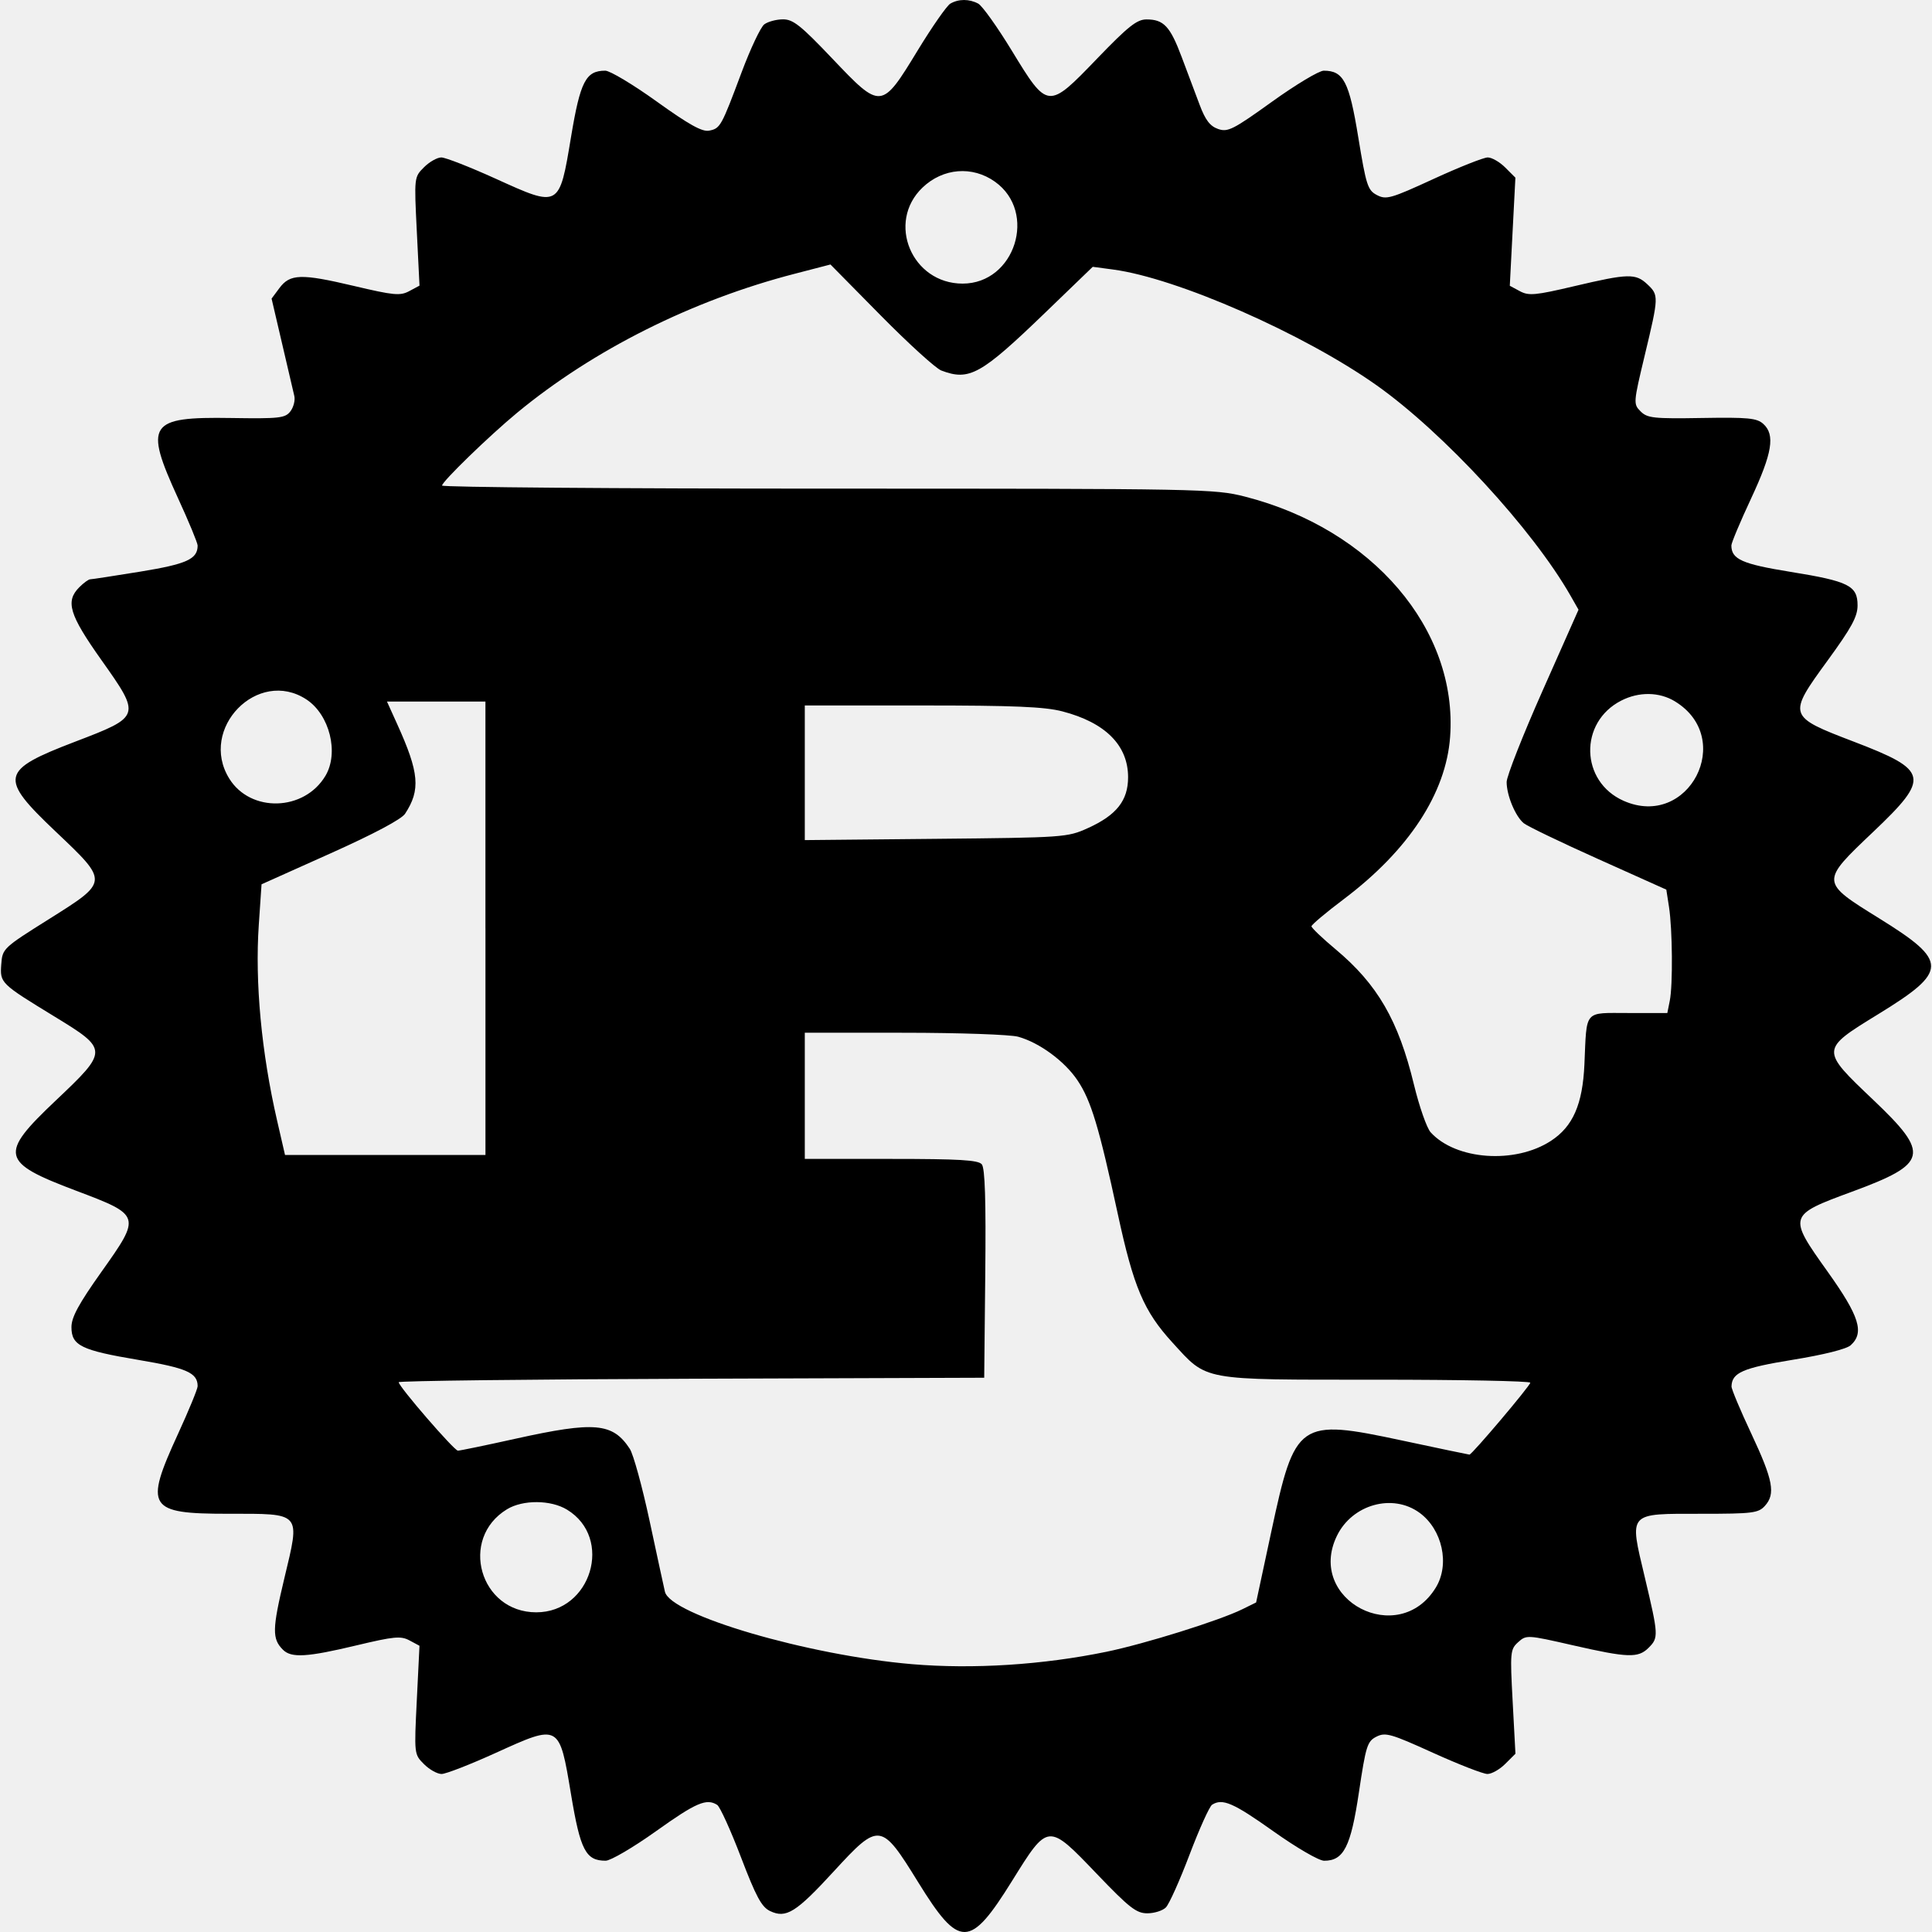
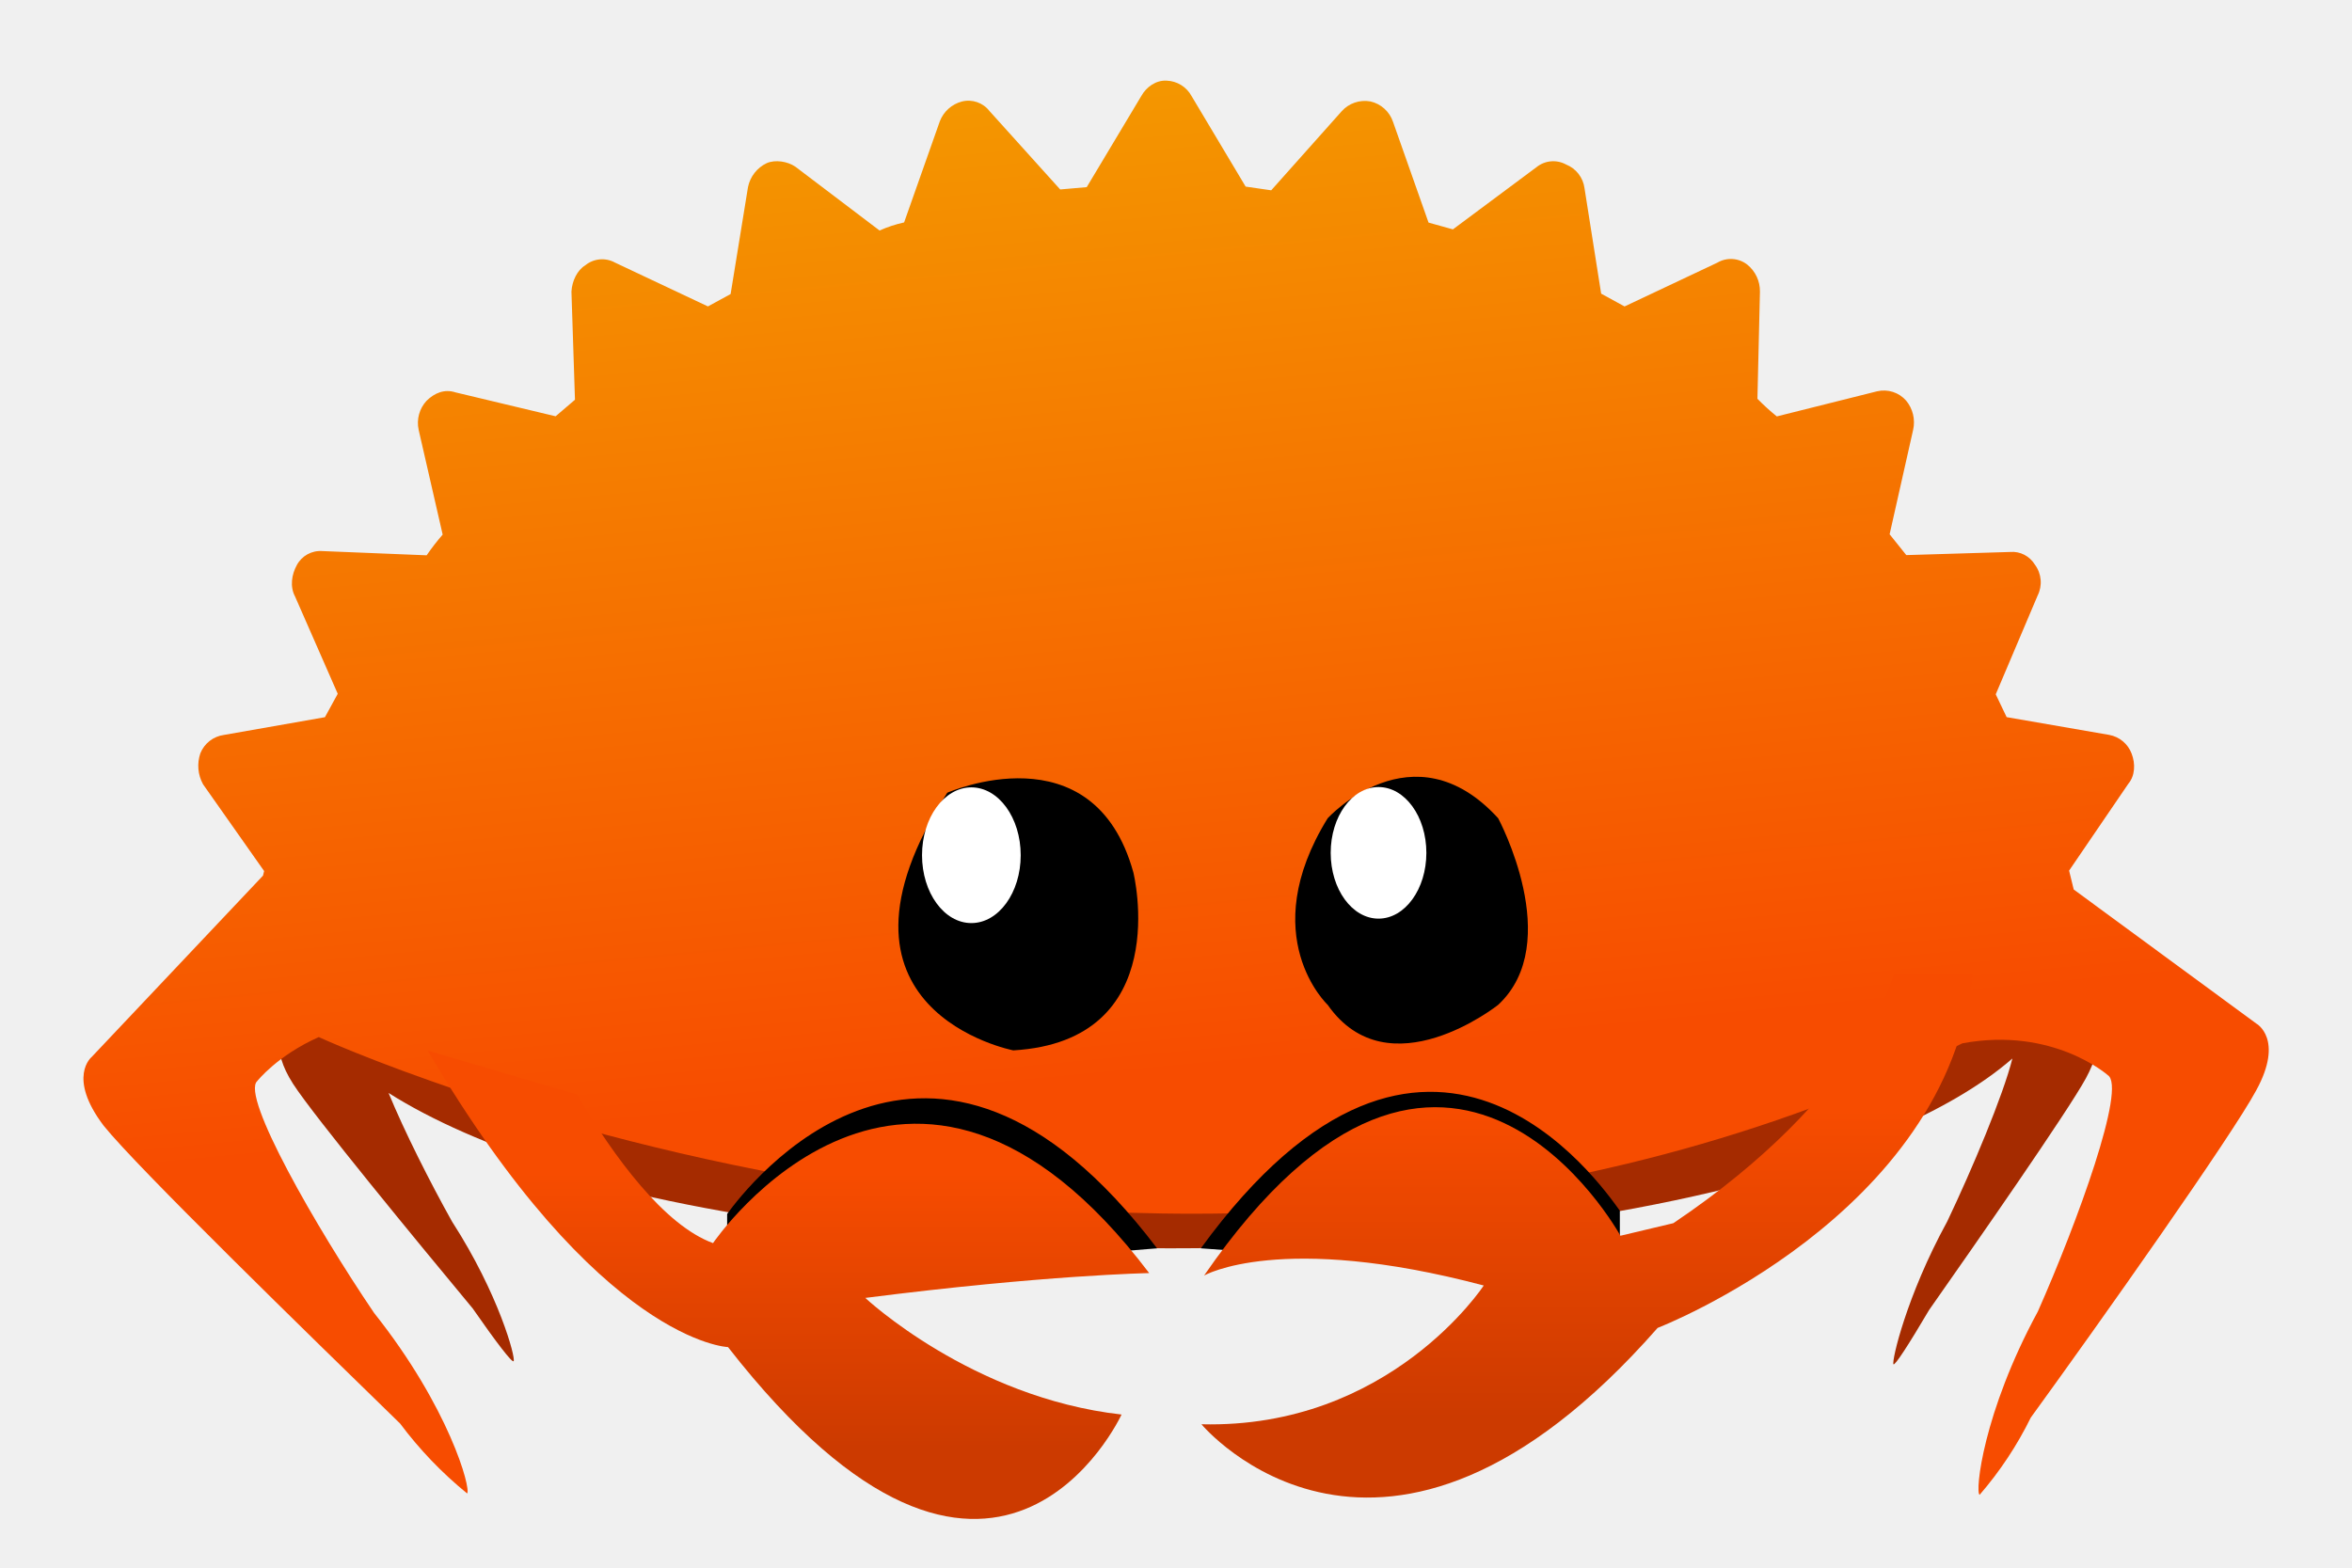
- <svg xmlns="http://www.w3.org/2000/svg" viewBox="0 0 128 128" width="128" height="128">
-   <path d="M62.96.242c-.232.135-1.203 1.528-2.16 3.097-2.4 3.94-2.426 3.942-5.65.55-2.098-2.208-2.605-2.612-3.28-2.607-.44.002-.995.152-1.235.332-.24.18-.916 1.612-1.504 3.183-1.346 3.6-1.41 3.715-2.156 3.86-.46.086-1.343-.407-3.463-1.929-1.565-1.125-3.1-2.045-3.411-2.045-1.291 0-1.655.706-2.27 4.4-.78 4.697-.754 4.681-4.988 2.758-1.71-.776-3.33-1.41-3.603-1.41-.274 0-.792.293-1.15.652-.652.652-.653.655-.475 4.246l.178 3.595-.68.364c-.602.322-1.017.283-3.684-.348-3.48-.822-4.216-.8-4.92.15l-.516.693.692 2.964c.38 1.63.745 3.2.814 3.487.067.287-.05.746-.26 1.02-.348.448-.717.49-3.94.44-5.452-.086-5.761.382-3.51 5.3.718 1.56 1.305 2.98 1.305 3.15 0 .898-.717 1.224-3.794 1.727-1.722.28-3.218.51-3.326.51-.107 0-.43.235-.717.522-.937.936-.671 1.816 1.453 4.814 2.646 3.735 2.642 3.75-1.73 5.421-4.971 1.902-5.072 2.37-1.287 5.96 3.525 3.344 3.53 3.295-.461 5.804C.208 62.8.162 62.846.085 63.876c-.093 1.253-.071 1.275 3.538 3.48 3.57 2.18 3.57 2.246.067 5.56C-.078 76.48.038 77 5.013 78.877c4.347 1.64 4.353 1.66 1.702 5.394-1.502 2.117-1.981 3-1.981 3.653 0 1.223.637 1.535 4.44 2.174 3.206.54 3.92.857 3.92 1.741 0 .182-.588 1.612-1.307 3.177-2.236 4.87-1.981 5.275 3.31 5.275 4.93 0 4.799-.15 3.737 4.294-.8 3.35-.813 3.992-.088 4.715.554.556 1.6.494 4.87-.289 2.499-.596 2.937-.637 3.516-.328l.66.354-.177 3.594c-.178 3.593-.177 3.595.475 4.248.358.36.884.652 1.165.652.282 0 1.903-.63 3.604-1.404 4.22-1.916 4.194-1.932 4.973 2.75.617 3.711.977 4.4 2.294 4.4.327 0 1.83-.88 3.34-1.958 2.654-1.893 3.342-2.19 4.049-1.74.182.115.89 1.67 1.572 3.455 1.003 2.625 1.37 3.31 1.929 3.576 1.062.51 1.72.1 4.218-2.62 3.016-3.286 3.14-3.27 5.602.72 2.72 4.406 3.424 4.396 6.212-.089 2.402-3.864 2.374-3.862 5.621-.47 2.157 2.25 2.616 2.61 3.343 2.61.464 0 1.019-.175 1.23-.388.214-.213.92-1.786 1.568-3.496.649-1.71 1.321-3.2 1.495-3.31.687-.436 1.398-.13 4.048 1.752 1.56 1.108 3.028 1.96 3.377 1.96 1.296 0 1.764-.92 2.302-4.535.46-3.082.554-3.378 1.16-3.685.596-.302.954-.2 3.75 1.07 1.701.77 3.323 1.402 3.604 1.402.282 0 .816-.302 1.184-.672l.672-.67-.184-3.448c-.177-3.29-.16-3.468.364-3.943.54-.488.596-.486 3.615.204 3.656.835 4.338.857 5.025.17.671-.67.664-.818-.254-4.69-1.03-4.346-1.168-4.19 3.78-4.19 3.374 0 3.75-.049 4.18-.523.718-.793.547-1.702-.896-4.779-.729-1.55-1.32-2.96-1.315-3.135.024-.914.743-1.227 4.065-1.767 2.033-.329 3.553-.71 3.829-.96.923-.833.584-1.918-1.523-4.873-2.642-3.703-2.63-3.738 1.599-5.297 5.064-1.866 5.209-2.488 1.419-6.09-3.51-3.335-3.512-3.317.333-5.677 4.648-2.853 4.655-3.496.082-6.335-3.933-2.44-3.93-2.406-.405-5.753 3.78-3.593 3.678-4.063-1.295-5.965-4.388-1.679-4.402-1.72-1.735-5.38 1.588-2.18 1.982-2.903 1.982-3.65 0-1.306-.586-1.598-4.436-2.22-3.216-.52-3.924-.835-3.924-1.75 0-.174.588-1.574 1.307-3.113 1.406-3.013 1.604-4.22.808-4.94-.428-.387-1-.443-4.067-.392-3.208.054-3.618.008-4.063-.439-.486-.488-.48-.557.278-3.725.931-3.88.935-3.975.17-4.694-.777-.73-1.262-.718-4.826.121-2.597.612-3.027.653-3.617.337l-.67-.36.185-3.582.186-3.58-.67-.67c-.369-.37-.891-.67-1.163-.67-.27 0-1.884.64-3.583 1.421-2.838 1.306-3.143 1.393-3.757 1.072-.612-.32-.714-.637-1.237-3.829-.603-3.693-.977-4.412-2.288-4.412-.311 0-1.853.925-3.426 2.055-2.584 1.856-2.93 2.032-3.574 1.807-.533-.186-.843-.59-1.221-1.599-.28-.742-.817-2.172-1.194-3.177-.762-2.028-1.187-2.482-2.328-2.482-.637 0-1.213.458-3.28 2.604-3.25 3.375-3.261 3.374-5.65-.545C66.073 1.78 65.075.382 64.81.24c-.597-.32-1.3-.32-1.85.002m2.96 11.798c2.83 2.014 1.326 6.75-2.144 6.75-3.368 0-5.064-4.057-2.66-6.36 1.358-1.3 3.304-1.459 4.805-.39m-3.558 12.507c1.855.705 2.616.282 6.852-3.8l3.182-3.07 1.347.18c4.225.56 12.627 4.25 17.455 7.666 4.436 3.14 10.332 9.534 12.845 13.93l.537.942-2.38 5.364c-1.31 2.95-2.382 5.673-2.382 6.053 0 .878.576 2.267 1.13 2.726.234.195 2.457 1.265 4.939 2.378l4.51 2.025.178 1.148c.23 1.495.26 5.167.052 6.21l-.163.816h-2.575c-2.987 0-2.756-.267-2.918 3.396-.118 2.656-.76 4.124-2.22 5.075-2.377 1.551-6.304 1.27-7.97-.57-.255-.284-.752-1.705-1.105-3.16-1.03-4.254-2.413-6.64-5.193-8.965-.878-.733-1.595-1.418-1.595-1.522 0-.102.965-.915 2.145-1.803 4.298-3.24 6.77-7.012 7.04-10.747.519-7.126-5.158-13.767-13.602-15.92-2.002-.51-2.857-.526-27.624-.526-14.057 0-25.56-.092-25.56-.204 0-.263 3.125-3.295 4.965-4.816 5.054-4.178 11.618-7.465 18.417-9.22l2.35-.61 3.34 3.387c1.839 1.863 3.64 3.5 4.003 3.637M20.3 46.34c1.539 1.008 2.17 3.54 1.26 5.062-1.405 2.356-4.966 2.455-6.373.178-2.046-3.309 1.895-7.349 5.113-5.24m90.672.13c4.026 2.454.906 8.493-3.404 6.586-2.877-1.273-2.97-5.206-.155-6.64 1.174-.6 2.523-.579 3.56.053M32.163 61.5v15.02h-13.28l-.526-2.285c-1.036-4.5-1.472-9.156-1.211-12.969l.182-2.679 4.565-2.047c2.864-1.283 4.706-2.262 4.943-2.625 1.038-1.584.94-2.715-.518-5.933l-.68-1.502h6.523V61.5M70.39 47.132c2.843.74 4.345 2.245 4.349 4.355.002 1.55-.765 2.52-2.67 3.38-1.348.61-1.562.625-10.063.708l-8.686.084v-8.92h7.782c6.078 0 8.112.086 9.288.393m-2.934 21.554c1.41.392 3.076 1.616 3.93 2.888.898 1.337 1.423 3.076 2.667 8.836 1.05 4.87 1.727 6.46 3.62 8.532 2.345 2.566 1.8 2.466 13.514 2.466 5.61 0 10.198.09 10.198.2 0 .197-3.863 4.764-4.03 4.764-.048 0-2.066-.422-4.484-.939-6.829-1.458-7.075-1.287-8.642 6.032l-1.008 4.702-.91.448c-1.518.75-6.453 2.292-9.01 2.82-4.228.87-8.828 1.162-12.871.821-6.893-.585-16.02-3.259-16.377-4.8-.075-.327-.535-2.443-1.018-4.704-.485-2.26-1.074-4.404-1.31-4.764-1.13-1.724-2.318-1.83-7.547-.674-1.98.44-3.708.796-3.84.796-.248 0-3.923-4.249-3.923-4.535 0-.09 8.728-.194 19.396-.23l19.395-.066.07-6.89c.05-4.865-.018-6.997-.23-7.25-.234-.284-1.485-.358-6.011-.358H53.32v-8.36l6.597.001c3.626.002 7.02.12 7.539.264M37.57 100.02c3.084 1.88 1.605 6.804-2.043 6.8-3.74 0-5.127-4.88-1.94-6.826 1.055-.643 2.908-.63 3.983.026m56.48.206c1.512 1.108 2.015 3.413 1.079 4.95-2.46 4.034-8.612.827-6.557-3.419 1.01-2.085 3.695-2.837 5.478-1.53" />
+ <svg xmlns="http://www.w3.org/2000/svg" clip-rule="evenodd" fill-rule="evenodd" stroke-linejoin="round" stroke-miterlimit="1.414" viewBox="0,0,1200,800">
+   <linearGradient id="prefix___Linear1" gradientTransform="scale(1 -1)" gradientUnits="userSpaceOnUse" x1="0" x2="1" y1="0" y2="0">
+     <stop offset="0" stop-color="#f74c00" />
+     <stop offset=".33" stop-color="#f74c00" />
+     <stop offset="1" stop-color="#f49600" />
+   </linearGradient>
+   <linearGradient id="prefix___Linear2" gradientTransform="scale(1 -1)" gradientUnits="userSpaceOnUse" x1="0" x2="1" y1="0" y2="0">
+     <stop offset="0" stop-color="#cc3a00" />
+     <stop offset=".15" stop-color="#cc3a00" />
+     <stop offset=".74" stop-color="#f74c00" />
+     <stop offset="1" stop-color="#f74c00" />
+   </linearGradient>
+   <path d="m597.344 357.461c-121.238 0-231.39 14.576-312.939 38.329v202.901c81.549 23.754 191.701 38.329 312.939 38.329 138.76 0 262.987-19.092 346.431-49.186v-181.184c-83.444-30.095-207.671-49.189-346.431-49.189m471.406 164.861-14.211-29.441c.073-1.118.131-2.237.131-3.36 0-33.375-34.706-64.135-93.097-88.762v177.526c27.245-11.492 49.348-24.317 65.156-38.125-4.652 18.707-20.564 56.553-33.25 83.168-20.85 38.066-28.4 71.203-27.432 72.844.617 1.033 7.73-9.94 18.219-27.721 24.41-34.781 70.664-101.182 79.909-118.096 10.472-19.174 4.575-28.033 4.575-28.033m-919.686-30.855c0 6.428 1.293 12.76 3.788 18.969l-8.511 15.15s-6.818 8.846 5.188 27.508c10.59 16.455 63.635 80.867 91.632 114.598 12.026 17.293 20.179 27.945 20.893 26.916 1.124-1.633-7.476-34.1-31.359-71.141-11.144-19.895-24.454-46.252-32.442-65.721 22.303 14.116 51.483 26.92 86.152 37.94v-208.435c-83.544 26.548-135.341 63.433-135.341 104.216" fill="#a52b00" fill-rule="nonzero" />
+   <path d="m.991-.034-.058.042v.018l.057.043a.018.018 0 0 1 .008.018.022.022 0 0 1 -.012.016l-.066.03a.085.085 0 0 1 -.004.017l.048.053c.004.005.006.013.004.019a.023.023 0 0 1 -.015.014l-.071.018-.007.016.035.06a.018.018 0 0 1 0 .02c-.003.006-.01.01-.017.011l-.073.004-.01.014.022.066c.003.007.001.014-.004.02a.022.022 0 0 1 -.019.007l-.072-.01a.154.154 0 0 1 -.013.012l.009.07a.018.018 0 0 1 -.008.018c-.006.004-.014.006-.021.003l-.068-.023-.015.01-.006.069a.02.02 0 0 1 -.011.017.026.026 0 0 1 -.021 0l-.062-.036-.003.001-.112.126s-.012.018-.047-.004c-.03-.02-.153-.126-.218-.182a.267.267 0 0 1 -.051-.041c.003-.003.059.007.127.052.061.034.154.077.163.065 0 0 .016-.015.026-.044.001.001.001.001 0 0 0 0-.315-.551-.101-1.106.006-.062-.03-.096-.03-.096-.009-.012-.097.029-.155.061-.065.043-.118.053-.12.05a.245.245 0 0 1 .049-.039c.061-.053.178-.152.207-.171.033-.022.045-.004.045-.004l.101.115.013.002.055-.045c.005-.005.013-.006.02-.004a.02.02 0 0 1 .014.014l.018.068.016.006.064-.034a.02.02 0 0 1 .021 0c.006.003.01.009.01.016l.004.07.015.01.069-.022a.023.023 0 0 1 .02.003.02.02 0 0 1 .008.019l-.011.069a.154.154 0 0 0 .013.012l.072-.008a.023.023 0 0 1 .019.007.018.018 0 0 1 .003.02l-.024.065.01.015.072.005a.02.02 0 0 1 .017.011.018.018 0 0 1 0 .02l-.037.06.006.016.07.018a.021.021 0 0 1 .015.014.021.021 0 0 1 -.005.02l-.049.052.004.017.064.031a.02.02 0 0 1 .012.016c.001.007-.003.014-.009.018z" fill="url(#prefix___Linear1)" fill-rule="nonzero" transform="matrix(-65.80958 -752.207 -752.207 65.80958 621.87 796.78)" />
+   <path d="m450.328 650.959c-1.664-1.42-2.536-2.262-2.536-2.262l142.542-11.677c-116.273-153.391-209.424-31.198-219.339-17.536v31.475zm296.792-1.652c1.663-1.42 2.536-2.264 2.536-2.264l-136.984-10.023c116.328-159.687 203.869-32.852 213.783-19.19v31.477z" fill-rule="nonzero" />
+   <path d="m1-.586s-.232.058-.476.421l-.024.101s.6.329-.076.795c0 0 .084-.145-.019-.534 0 0-.274.179-.265.539 0 0-.415-.345.184-.871 0 0 .215-.556.676-.601z" fill="url(#prefix___Linear2)" fill-rule="nonzero" transform="matrix(0 -267.211 -267.211 0 809.65 764.22)" />
+   <path d="m677.392 417.547s43.486-47.615 86.974 0c0 0 34.17 63.492 0 95.234 0 0-55.912 44.444-86.974 0 0 0-37.275-34.921 0-95.234" fill-rule="nonzero" />
+   <path d="m727.738 435.211c0 18.541-10.93 33.572-24.408 33.572-13.477 0-24.406-15.031-24.406-33.572s10.929-33.574 24.406-33.574c13.478 0 24.408 15.033 24.408 33.574" fill="#fff" fill-rule="nonzero" />
+   <path d="m483.3 404.545s74.596-33.028 94.956 40.691c0 0 21.327 85.926-61.259 90.776 0 0-105.31-20.283-33.697-131.467" fill-rule="nonzero" />
+   <path d="m520.766 436.428c0 19.119-11.27 34.627-25.173 34.627-13.898 0-25.171-15.508-25.171-34.627 0-19.124 11.273-34.627 25.171-34.627 13.903 0 25.173 15.503 25.173 34.627" fill="#fff" fill-rule="nonzero" />
+   <path d="m.367.129c-.731-.57-.144-.84-.144-.84.036.32.249.547.249.547.049-.384.053-.606.053-.606.678.514.064.931.064.931.038.104.183.211.317.29l.094.319c-.624-.367-.633-.641-.633-.641z" fill="url(#prefix___Linear2)" fill-rule="nonzero" transform="matrix(0 -239.021 -239.021 0 402.27 775.15)" />
</svg>
